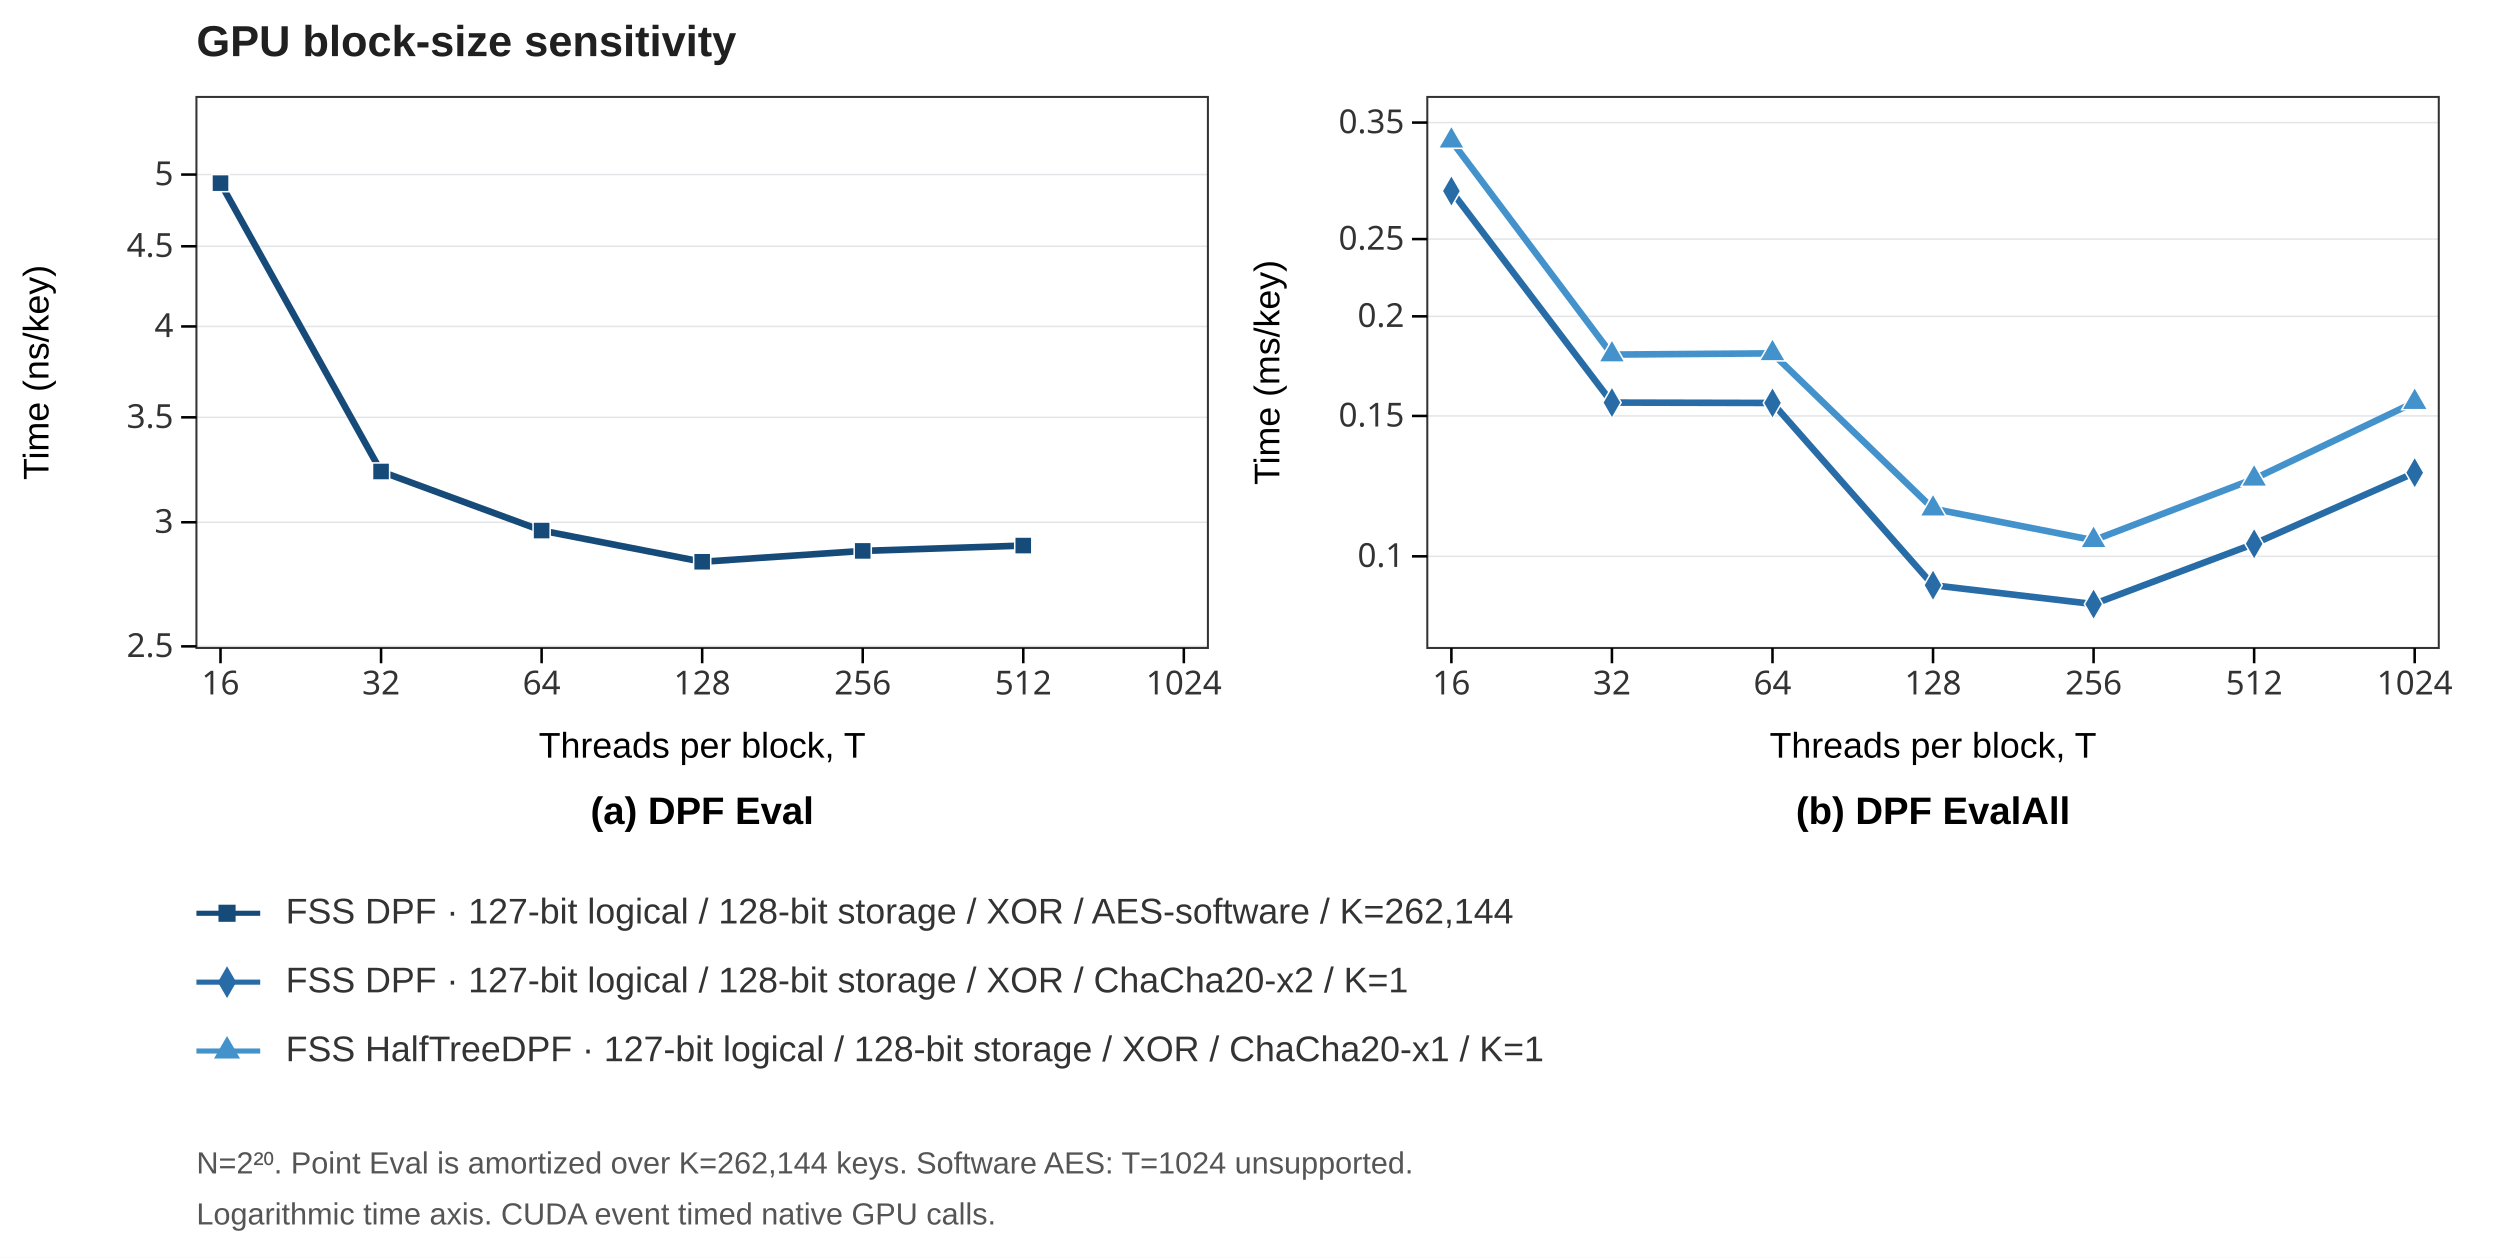
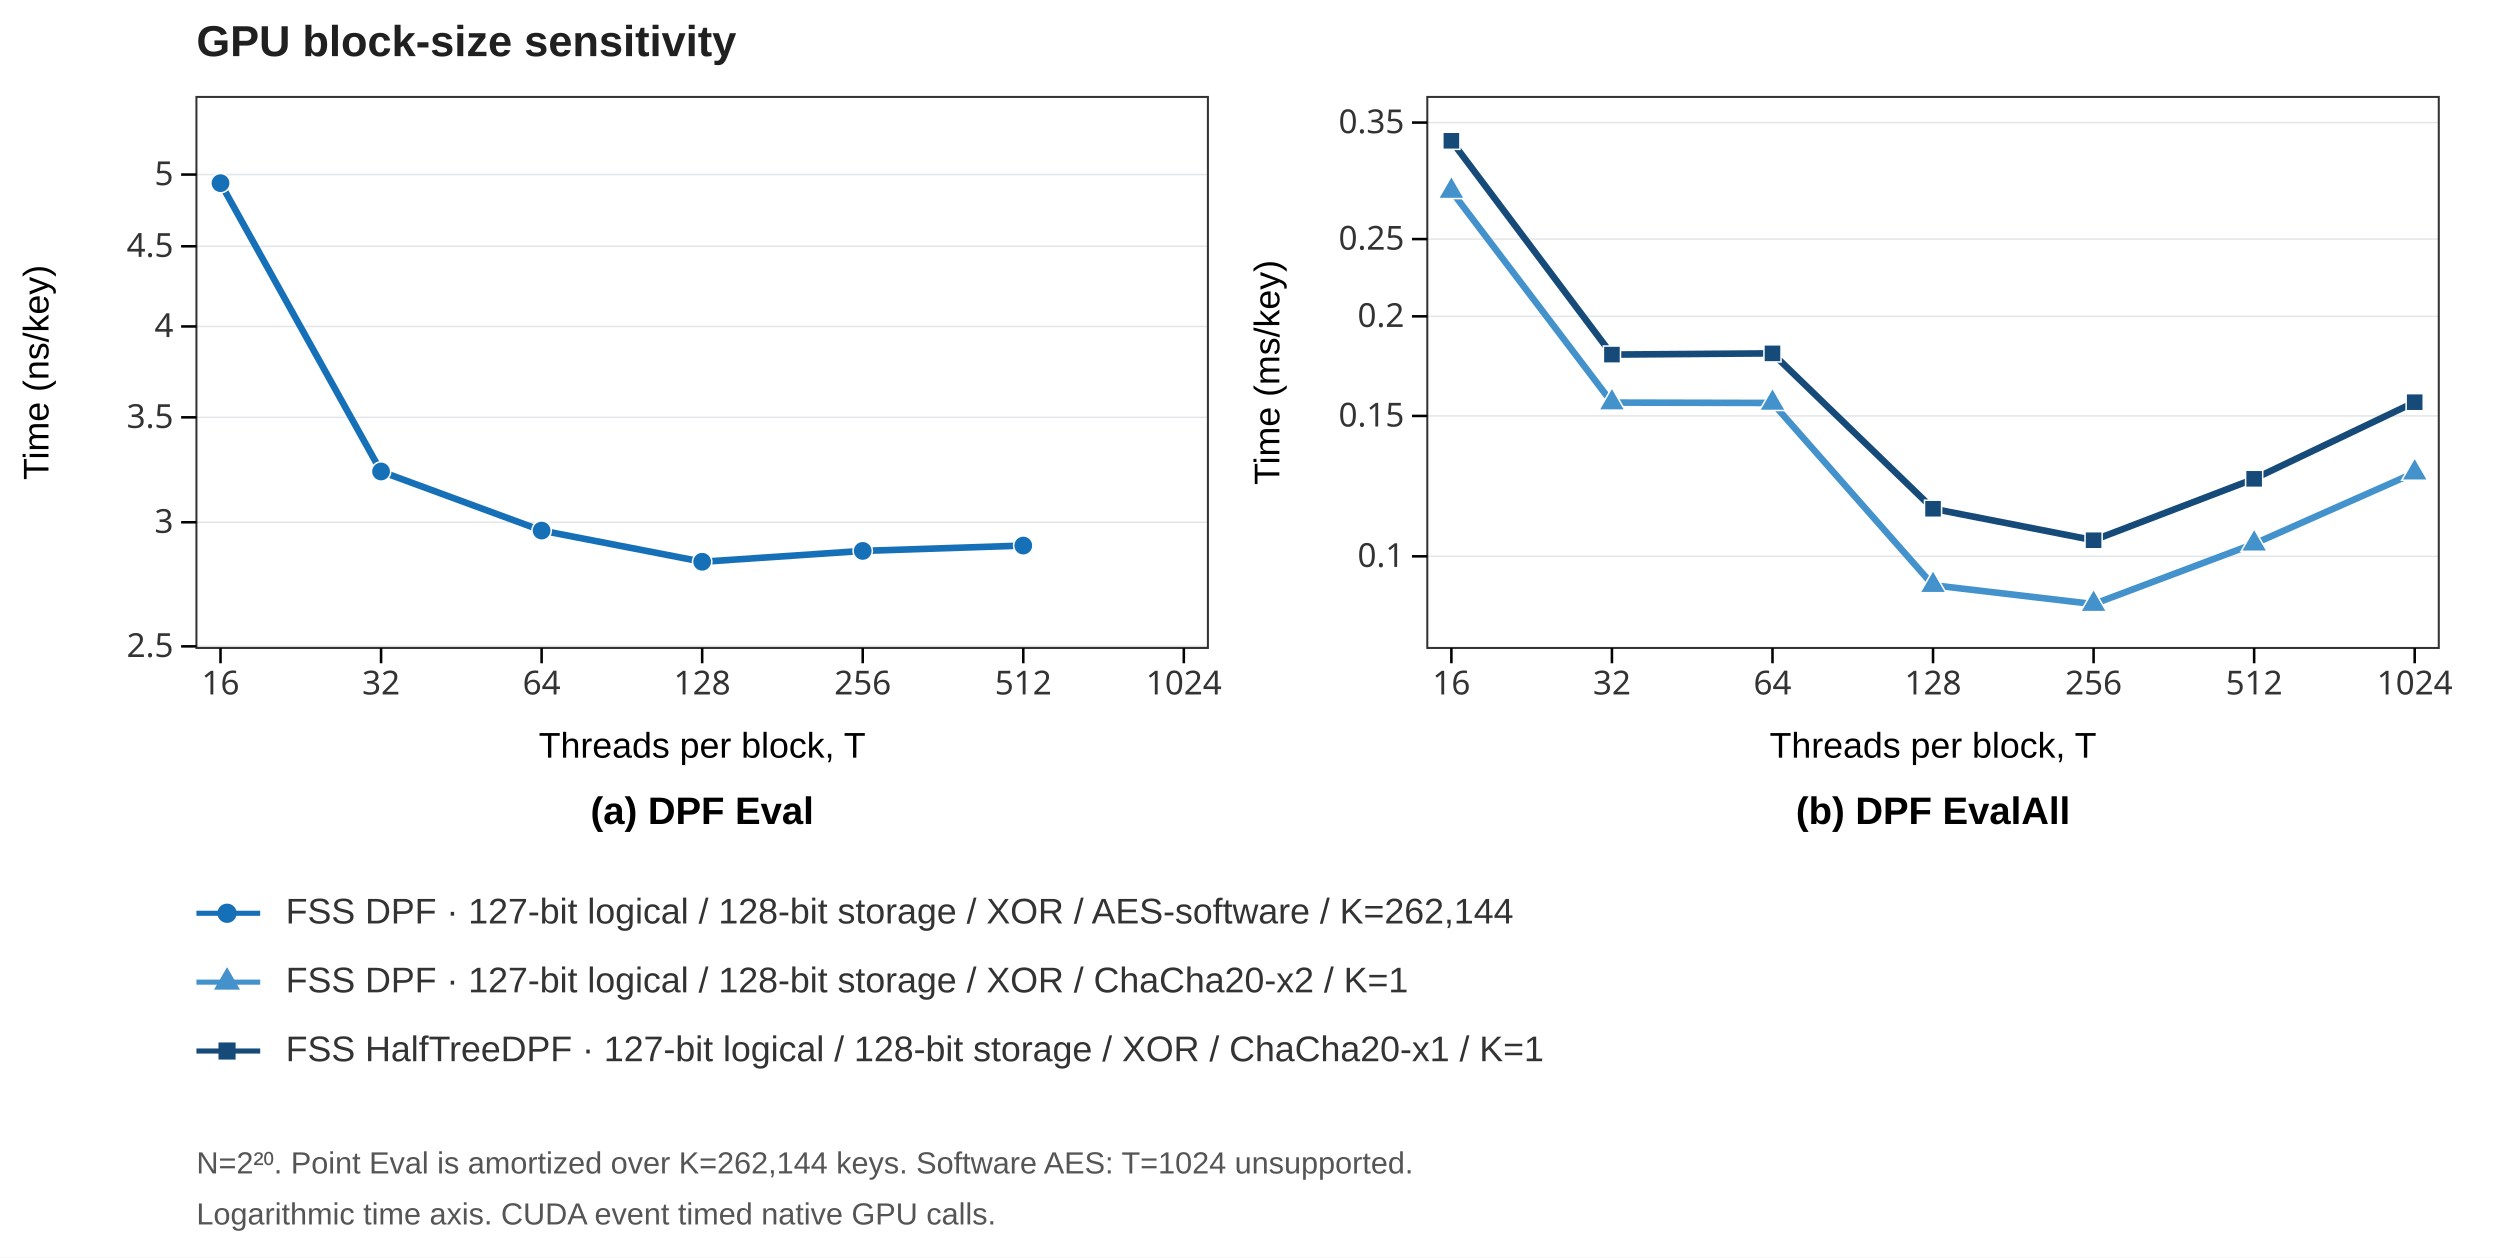
<svg xmlns="http://www.w3.org/2000/svg" width="980" height="493" viewBox="0 0 980 493" data-figure="gpu-block-size" role="img" aria-labelledby="gpu-block-size-title" style="font-family: Arial, Helvetica, sans-serif; font-size: 14px; background: rgb(255, 255, 255);">
  <rect data-layer="background" width="980" height="493" fill="#fff" />
  <text data-name="figure-title" x="77" y="22" font-size="17" font-weight="600" fill="#202020">GPU block-size sensitivity</text>
  <g data-panel="dpf-eval" transform="translate(77,38)">
    <g data-layer="grid" fill="none" font-size="10" font-family="sans-serif" text-anchor="end">
      <g class="tick" opacity="1" transform="translate(0,215.373)">
        <line stroke="#e3e5e8" x2="396.5" stroke-width="0.6" />
        <text fill="currentColor" x="-3" dy="0.32em" />
      </g>
      <g class="tick" opacity="1" transform="translate(0,166.7259)">
        <line stroke="#e3e5e8" x2="396.5" stroke-width="0.6" />
        <text fill="currentColor" x="-3" dy="0.32em" />
      </g>
      <g class="tick" opacity="1" transform="translate(0,125.5953)">
        <line stroke="#e3e5e8" x2="396.5" stroke-width="0.6" />
        <text fill="currentColor" x="-3" dy="0.32em" />
      </g>
      <g class="tick" opacity="1" transform="translate(0,89.96646)">
        <line stroke="#e3e5e8" x2="396.5" stroke-width="0.6" />
        <text fill="currentColor" x="-3" dy="0.32em" />
      </g>
      <g class="tick" opacity="1" transform="translate(0,58.53955)">
        <line stroke="#e3e5e8" x2="396.5" stroke-width="0.6" />
        <text fill="currentColor" x="-3" dy="0.32em" />
      </g>
      <g class="tick" opacity="1" transform="translate(0,30.42723)">
        <line stroke="#e3e5e8" x2="396.5" stroke-width="0.6" />
        <text fill="currentColor" x="-3" dy="0.32em" />
      </g>
    </g>
    <rect data-layer="frame" width="396.5" height="216" fill="none" stroke="#333" stroke-width="0.8" />
    <g data-axis="x" transform="translate(0,216)" fill="none" font-size="10" font-family="sans-serif" text-anchor="middle">
      <g class="tick" opacity="1" transform="translate(9.440476,0)">
        <line stroke="currentColor" y2="6" />
        <text fill="#333" y="9" dy="0.71em" font-size="13">16</text>
      </g>
      <g class="tick" opacity="1" transform="translate(72.37698,0)">
        <line stroke="currentColor" y2="6" />
        <text fill="#333" y="9" dy="0.71em" font-size="13">32</text>
      </g>
      <g class="tick" opacity="1" transform="translate(135.3135,0)">
        <line stroke="currentColor" y2="6" />
        <text fill="#333" y="9" dy="0.71em" font-size="13">64</text>
      </g>
      <g class="tick" opacity="1" transform="translate(198.25,0)">
        <line stroke="currentColor" y2="6" />
        <text fill="#333" y="9" dy="0.71em" font-size="13">128</text>
      </g>
      <g class="tick" opacity="1" transform="translate(261.1865,0)">
        <line stroke="currentColor" y2="6" />
        <text fill="#333" y="9" dy="0.71em" font-size="13">256</text>
      </g>
      <g class="tick" opacity="1" transform="translate(324.123,0)">
        <line stroke="currentColor" y2="6" />
        <text fill="#333" y="9" dy="0.71em" font-size="13">512</text>
      </g>
      <g class="tick" opacity="1" transform="translate(387.0595,0)">
        <line stroke="currentColor" y2="6" />
        <text fill="#333" y="9" dy="0.71em" font-size="13">1024</text>
      </g>
    </g>
    <g data-axis="y" fill="none" font-size="10" font-family="sans-serif" text-anchor="end">
      <g class="tick" opacity="1" transform="translate(0,215.373)">
        <line stroke="currentColor" x2="-6" />
        <text fill="#333" x="-9" dy="0.32em" font-size="13">2.5</text>
      </g>
      <g class="tick" opacity="1" transform="translate(0,166.7259)">
        <line stroke="currentColor" x2="-6" />
        <text fill="#333" x="-9" dy="0.32em" font-size="13">3</text>
      </g>
      <g class="tick" opacity="1" transform="translate(0,125.5953)">
        <line stroke="currentColor" x2="-6" />
        <text fill="#333" x="-9" dy="0.32em" font-size="13">3.5</text>
      </g>
      <g class="tick" opacity="1" transform="translate(0,89.96646)">
        <line stroke="currentColor" x2="-6" />
        <text fill="#333" x="-9" dy="0.32em" font-size="13">4</text>
      </g>
      <g class="tick" opacity="1" transform="translate(0,58.53955)">
        <line stroke="currentColor" x2="-6" />
        <text fill="#333" x="-9" dy="0.32em" font-size="13">4.5</text>
      </g>
      <g class="tick" opacity="1" transform="translate(0,30.42723)">
        <line stroke="currentColor" x2="-6" />
        <text fill="#333" x="-9" dy="0.32em" font-size="13">5</text>
      </g>
    </g>
    <text data-name="x-label" x="198.25" y="259" text-anchor="middle">Threads per block, T</text>
    <text data-name="y-label" transform="translate(-58,108) rotate(-90)" text-anchor="middle">Time (ns/key)</text>
    <g data-series="fss:bytes-AES-software">
-       <path data-layer="curve" d="M9.44,33.791L72.377,146.824L135.313,169.976L198.25,182.209L261.187,177.956L324.123,175.864" fill="none" stroke="#164a79" stroke-width="2.6" />
-       <path class="point" data-point-id="16" transform="translate(9.440476,33.79071)" d="M-3.354,-3.354h6.708v6.708h-6.708Z" fill="#164a79" stroke="#fff" stroke-width="0.6" />
-       <path class="point" data-point-id="32" transform="translate(72.37698,146.8243)" d="M-3.354,-3.354h6.708v6.708h-6.708Z" fill="#164a79" stroke="#fff" stroke-width="0.6" />
-       <path class="point" data-point-id="64" transform="translate(135.3135,169.9758)" d="M-3.354,-3.354h6.708v6.708h-6.708Z" fill="#164a79" stroke="#fff" stroke-width="0.6" />
-       <path class="point" data-point-id="128" transform="translate(198.25,182.2093)" d="M-3.354,-3.354h6.708v6.708h-6.708Z" fill="#164a79" stroke="#fff" stroke-width="0.6" />
-       <path class="point" data-point-id="256" transform="translate(261.1865,177.9562)" d="M-3.354,-3.354h6.708v6.708h-6.708Z" fill="#164a79" stroke="#fff" stroke-width="0.6" />
-       <path class="point" data-point-id="512" transform="translate(324.123,175.8635)" d="M-3.354,-3.354h6.708v6.708h-6.708Z" fill="#164a79" stroke="#fff" stroke-width="0.6" />
+       <path data-layer="curve" d="M9.44,33.791L72.377,146.824L135.313,169.976L198.25,182.209L261.187,177.956L324.123,175.864" fill="none" stroke="#1670b8" stroke-width="2.6" />
+       <path class="point" data-point-id="16" transform="translate(9.440476,33.79071)" d="M3.785,0A3.785,3.785,0,1,1,-3.785,0A3.785,3.785,0,1,1,3.785,0" fill="#1670b8" stroke="#fff" stroke-width="0.6" />
+       <path class="point" data-point-id="32" transform="translate(72.37698,146.8243)" d="M3.785,0A3.785,3.785,0,1,1,-3.785,0A3.785,3.785,0,1,1,3.785,0" fill="#1670b8" stroke="#fff" stroke-width="0.6" />
+       <path class="point" data-point-id="64" transform="translate(135.3135,169.9758)" d="M3.785,0A3.785,3.785,0,1,1,-3.785,0A3.785,3.785,0,1,1,3.785,0" fill="#1670b8" stroke="#fff" stroke-width="0.6" />
+       <path class="point" data-point-id="128" transform="translate(198.25,182.2093)" d="M3.785,0A3.785,3.785,0,1,1,-3.785,0A3.785,3.785,0,1,1,3.785,0" fill="#1670b8" stroke="#fff" stroke-width="0.6" />
+       <path class="point" data-point-id="256" transform="translate(261.1865,177.9562)" d="M3.785,0A3.785,3.785,0,1,1,-3.785,0A3.785,3.785,0,1,1,3.785,0" fill="#1670b8" stroke="#fff" stroke-width="0.6" />
+       <path class="point" data-point-id="512" transform="translate(324.123,175.8635)" d="M3.785,0A3.785,3.785,0,1,1,-3.785,0A3.785,3.785,0,1,1,3.785,0" fill="#1670b8" stroke="#fff" stroke-width="0.6" />
    </g>
    <text data-name="panel-label" x="198.25" y="285" text-anchor="middle" font-size="15" font-weight="600">(a) DPF Eval</text>
  </g>
  <g data-panel="dpf-eval_all" transform="translate(559.5,38)">
    <g data-layer="grid" fill="none" font-size="10" font-family="sans-serif" text-anchor="end">
      <g class="tick" opacity="1" transform="translate(0,180.0806)">
        <line stroke="#e3e5e8" x2="396.5" stroke-width="0.6" />
        <text fill="currentColor" x="-3" dy="0.32em" />
      </g>
      <g class="tick" opacity="1" transform="translate(0,125.0488)">
        <line stroke="#e3e5e8" x2="396.5" stroke-width="0.6" />
        <text fill="currentColor" x="-3" dy="0.32em" />
      </g>
      <g class="tick" opacity="1" transform="translate(0,86.00313)">
        <line stroke="#e3e5e8" x2="396.5" stroke-width="0.6" />
        <text fill="currentColor" x="-3" dy="0.32em" />
      </g>
      <g class="tick" opacity="1" transform="translate(0,55.71694)">
        <line stroke="#e3e5e8" x2="396.5" stroke-width="0.6" />
        <text fill="currentColor" x="-3" dy="0.32em" />
      </g>
      <g class="tick" opacity="1" transform="translate(0,10.0492)">
        <line stroke="#e3e5e8" x2="396.5" stroke-width="0.6" />
        <text fill="currentColor" x="-3" dy="0.32em" />
      </g>
    </g>
    <rect data-layer="frame" width="396.5" height="216" fill="none" stroke="#333" stroke-width="0.8" />
    <g data-axis="x" transform="translate(0,216)" fill="none" font-size="10" font-family="sans-serif" text-anchor="middle">
      <g class="tick" opacity="1" transform="translate(9.440476,0)">
        <line stroke="currentColor" y2="6" />
        <text fill="#333" y="9" dy="0.71em" font-size="13">16</text>
      </g>
      <g class="tick" opacity="1" transform="translate(72.37698,0)">
        <line stroke="currentColor" y2="6" />
        <text fill="#333" y="9" dy="0.71em" font-size="13">32</text>
      </g>
      <g class="tick" opacity="1" transform="translate(135.3135,0)">
        <line stroke="currentColor" y2="6" />
        <text fill="#333" y="9" dy="0.71em" font-size="13">64</text>
      </g>
      <g class="tick" opacity="1" transform="translate(198.25,0)">
        <line stroke="currentColor" y2="6" />
        <text fill="#333" y="9" dy="0.71em" font-size="13">128</text>
      </g>
      <g class="tick" opacity="1" transform="translate(261.1865,0)">
        <line stroke="currentColor" y2="6" />
        <text fill="#333" y="9" dy="0.71em" font-size="13">256</text>
      </g>
      <g class="tick" opacity="1" transform="translate(324.123,0)">
        <line stroke="currentColor" y2="6" />
        <text fill="#333" y="9" dy="0.71em" font-size="13">512</text>
      </g>
      <g class="tick" opacity="1" transform="translate(387.0595,0)">
        <line stroke="currentColor" y2="6" />
        <text fill="#333" y="9" dy="0.71em" font-size="13">1024</text>
      </g>
    </g>
    <g data-axis="y" fill="none" font-size="10" font-family="sans-serif" text-anchor="end">
      <g class="tick" opacity="1" transform="translate(0,180.0806)">
        <line stroke="currentColor" x2="-6" />
        <text fill="#333" x="-9" dy="0.32em" font-size="13">0.1</text>
      </g>
      <g class="tick" opacity="1" transform="translate(0,125.0488)">
        <line stroke="currentColor" x2="-6" />
        <text fill="#333" x="-9" dy="0.32em" font-size="13">0.15</text>
      </g>
      <g class="tick" opacity="1" transform="translate(0,86.00313)">
        <line stroke="currentColor" x2="-6" />
        <text fill="#333" x="-9" dy="0.32em" font-size="13">0.2</text>
      </g>
      <g class="tick" opacity="1" transform="translate(0,55.71694)">
        <line stroke="currentColor" x2="-6" />
        <text fill="#333" x="-9" dy="0.32em" font-size="13">0.25</text>
      </g>
      <g class="tick" opacity="1" transform="translate(0,10.0492)">
        <line stroke="currentColor" x2="-6" />
        <text fill="#333" x="-9" dy="0.32em" font-size="13">0.35</text>
      </g>
    </g>
    <text data-name="x-label" x="198.25" y="259" text-anchor="middle">Threads per block, T</text>
    <text data-name="y-label" transform="translate(-58,108) rotate(-90)" text-anchor="middle">Time (ms/key)</text>
    <g data-series="fss:bytes-ChaCha20-x2">
-       <path data-layer="curve" d="M9.44,36.888L72.377,119.811L135.313,119.961L198.25,191.403L261.187,198.811L324.123,175.163L387.06,147.302" fill="none" stroke="#276ca6" stroke-width="2.6" />
-       <path class="point" data-point-id="16" transform="translate(9.440476,36.888)" d="M0,-6.243L3.604,0L0,6.243L-3.604,0Z" fill="#276ca6" stroke="#fff" stroke-width="0.6" />
-       <path class="point" data-point-id="32" transform="translate(72.37698,119.8111)" d="M0,-6.243L3.604,0L0,6.243L-3.604,0Z" fill="#276ca6" stroke="#fff" stroke-width="0.6" />
-       <path class="point" data-point-id="64" transform="translate(135.3135,119.9609)" d="M0,-6.243L3.604,0L0,6.243L-3.604,0Z" fill="#276ca6" stroke="#fff" stroke-width="0.6" />
-       <path class="point" data-point-id="128" transform="translate(198.25,191.4031)" d="M0,-6.243L3.604,0L0,6.243L-3.604,0Z" fill="#276ca6" stroke="#fff" stroke-width="0.6" />
-       <path class="point" data-point-id="256" transform="translate(261.1865,198.8115)" d="M0,-6.243L3.604,0L0,6.243L-3.604,0Z" fill="#276ca6" stroke="#fff" stroke-width="0.6" />
-       <path class="point" data-point-id="512" transform="translate(324.123,175.1632)" d="M0,-6.243L3.604,0L0,6.243L-3.604,0Z" fill="#276ca6" stroke="#fff" stroke-width="0.6" />
-       <path class="point" data-point-id="1024" transform="translate(387.0595,147.3016)" d="M0,-6.243L3.604,0L0,6.243L-3.604,0Z" fill="#276ca6" stroke="#fff" stroke-width="0.6" />
+       <path data-layer="curve" d="M9.44,36.888L72.377,119.811L135.313,119.961L198.25,191.403L261.187,198.811L324.123,175.163L387.06,147.302" fill="none" stroke="#4392cc" stroke-width="2.6" />
+       <path class="point" data-point-id="16" transform="translate(9.440476,36.888)" d="M0,-5.886L5.097,2.943L-5.097,2.943Z" fill="#4392cc" stroke="#fff" stroke-width="0.6" />
+       <path class="point" data-point-id="32" transform="translate(72.37698,119.8111)" d="M0,-5.886L5.097,2.943L-5.097,2.943Z" fill="#4392cc" stroke="#fff" stroke-width="0.6" />
+       <path class="point" data-point-id="64" transform="translate(135.3135,119.9609)" d="M0,-5.886L5.097,2.943L-5.097,2.943Z" fill="#4392cc" stroke="#fff" stroke-width="0.6" />
+       <path class="point" data-point-id="128" transform="translate(198.25,191.4031)" d="M0,-5.886L5.097,2.943L-5.097,2.943Z" fill="#4392cc" stroke="#fff" stroke-width="0.6" />
+       <path class="point" data-point-id="256" transform="translate(261.1865,198.8115)" d="M0,-5.886L5.097,2.943L-5.097,2.943Z" fill="#4392cc" stroke="#fff" stroke-width="0.6" />
+       <path class="point" data-point-id="512" transform="translate(324.123,175.1632)" d="M0,-5.886L5.097,2.943L-5.097,2.943Z" fill="#4392cc" stroke="#fff" stroke-width="0.6" />
+       <path class="point" data-point-id="1024" transform="translate(387.0595,147.3016)" d="M0,-5.886L5.097,2.943L-5.097,2.943Z" fill="#4392cc" stroke="#fff" stroke-width="0.6" />
    </g>
    <g data-series="fss:bytes-ChaCha20-x1:half-tree">
-       <path data-layer="curve" d="M9.44,17.189L72.377,100.998L135.313,100.519L198.25,161.425L261.187,173.777L324.123,149.7L387.06,119.659" fill="none" stroke="#4392cc" stroke-width="2.6" />
-       <path class="point" data-point-id="16" transform="translate(9.440476,17.18853)" d="M0,-5.886L5.097,2.943L-5.097,2.943Z" fill="#4392cc" stroke="#fff" stroke-width="0.6" />
-       <path class="point" data-point-id="32" transform="translate(72.37698,100.9984)" d="M0,-5.886L5.097,2.943L-5.097,2.943Z" fill="#4392cc" stroke="#fff" stroke-width="0.6" />
-       <path class="point" data-point-id="64" transform="translate(135.3135,100.5194)" d="M0,-5.886L5.097,2.943L-5.097,2.943Z" fill="#4392cc" stroke="#fff" stroke-width="0.6" />
-       <path class="point" data-point-id="128" transform="translate(198.25,161.4248)" d="M0,-5.886L5.097,2.943L-5.097,2.943Z" fill="#4392cc" stroke="#fff" stroke-width="0.6" />
-       <path class="point" data-point-id="256" transform="translate(261.1865,173.7772)" d="M0,-5.886L5.097,2.943L-5.097,2.943Z" fill="#4392cc" stroke="#fff" stroke-width="0.6" />
-       <path class="point" data-point-id="512" transform="translate(324.123,149.7004)" d="M0,-5.886L5.097,2.943L-5.097,2.943Z" fill="#4392cc" stroke="#fff" stroke-width="0.6" />
-       <path class="point" data-point-id="1024" transform="translate(387.0595,119.6588)" d="M0,-5.886L5.097,2.943L-5.097,2.943Z" fill="#4392cc" stroke="#fff" stroke-width="0.6" />
+       <path data-layer="curve" d="M9.44,17.189L72.377,100.998L135.313,100.519L198.25,161.425L261.187,173.777L324.123,149.7L387.06,119.659" fill="none" stroke="#164a79" stroke-width="2.6" />
+       <path class="point" data-point-id="16" transform="translate(9.440476,17.18853)" d="M-3.354,-3.354h6.708v6.708h-6.708Z" fill="#164a79" stroke="#fff" stroke-width="0.6" />
+       <path class="point" data-point-id="32" transform="translate(72.37698,100.9984)" d="M-3.354,-3.354h6.708v6.708h-6.708Z" fill="#164a79" stroke="#fff" stroke-width="0.6" />
+       <path class="point" data-point-id="64" transform="translate(135.3135,100.5194)" d="M-3.354,-3.354h6.708v6.708h-6.708Z" fill="#164a79" stroke="#fff" stroke-width="0.6" />
+       <path class="point" data-point-id="128" transform="translate(198.25,161.4248)" d="M-3.354,-3.354h6.708v6.708h-6.708Z" fill="#164a79" stroke="#fff" stroke-width="0.6" />
+       <path class="point" data-point-id="256" transform="translate(261.1865,173.7772)" d="M-3.354,-3.354h6.708v6.708h-6.708Z" fill="#164a79" stroke="#fff" stroke-width="0.6" />
+       <path class="point" data-point-id="512" transform="translate(324.123,149.7004)" d="M-3.354,-3.354h6.708v6.708h-6.708Z" fill="#164a79" stroke="#fff" stroke-width="0.6" />
+       <path class="point" data-point-id="1024" transform="translate(387.0595,119.6588)" d="M-3.354,-3.354h6.708v6.708h-6.708Z" fill="#164a79" stroke="#fff" stroke-width="0.6" />
    </g>
    <text data-name="panel-label" x="198.25" y="285" text-anchor="middle" font-size="15" font-weight="600">(b) DPF EvalAll</text>
  </g>
  <g data-legend-item="fss/DPF-bytes-AES-software" transform="translate(77,358)">
+     <line x2="25" stroke="#1670b8" stroke-width="2" />
+     <path transform="translate(12,0)" d="M3.785,0A3.785,3.785,0,1,1,-3.785,0A3.785,3.785,0,1,1,3.785,0" fill="#1670b8" />
+     <text x="35" y="4" fill="#333">
+       <tspan x="35" dy="0">FSS DPF · 127-bit logical / 128-bit storage / XOR / AES-software / K=262,144</tspan>
+     </text>
+   </g>
+   <g data-legend-item="fss/DPF-bytes-ChaCha20-x2" transform="translate(77,385)">
+     <line x2="25" stroke="#4392cc" stroke-width="2" />
+     <path transform="translate(12,0)" d="M0,-5.886L5.097,2.943L-5.097,2.943Z" fill="#4392cc" />
+     <text x="35" y="4" fill="#333">
+       <tspan x="35" dy="0">FSS DPF · 127-bit logical / 128-bit storage / XOR / ChaCha20-x2 / K=1</tspan>
+     </text>
+   </g>
+   <g data-legend-item="fss/HalfTreeDPF-bytes-ChaCha20-x1" transform="translate(77,412)">
    <line x2="25" stroke="#164a79" stroke-width="2" />
    <path transform="translate(12,0)" d="M-3.354,-3.354h6.708v6.708h-6.708Z" fill="#164a79" />
    <text x="35" y="4" fill="#333">
-       <tspan x="35" dy="0">FSS DPF · 127-bit logical / 128-bit storage / XOR / AES-software / K=262,144</tspan>
-     </text>
-   </g>
-   <g data-legend-item="fss/DPF-bytes-ChaCha20-x2" transform="translate(77,385)">
-     <line x2="25" stroke="#276ca6" stroke-width="2" />
-     <path transform="translate(12,0)" d="M0,-6.243L3.604,0L0,6.243L-3.604,0Z" fill="#276ca6" />
-     <text x="35" y="4" fill="#333">
-       <tspan x="35" dy="0">FSS DPF · 127-bit logical / 128-bit storage / XOR / ChaCha20-x2 / K=1</tspan>
-     </text>
-   </g>
-   <g data-legend-item="fss/HalfTreeDPF-bytes-ChaCha20-x1" transform="translate(77,412)">
-     <line x2="25" stroke="#4392cc" stroke-width="2" />
-     <path transform="translate(12,0)" d="M0,-5.886L5.097,2.943L-5.097,2.943Z" fill="#4392cc" />
-     <text x="35" y="4" fill="#333">
      <tspan x="35" dy="0">FSS HalfTreeDPF · 127-bit logical / 128-bit storage / XOR / ChaCha20-x1 / K=1</tspan>
    </text>
  </g>
  <text data-name="unsupported-note" x="77" y="460" font-size="12" fill="#555">N=2²⁰. Point Eval is amortized over K=262,144 keys. Software AES: T=1024 unsupported.</text>
  <text data-name="timing-note" x="77" y="480" font-size="12" fill="#555">Logarithmic time axis. CUDA event timed native GPU calls.</text>
</svg>
